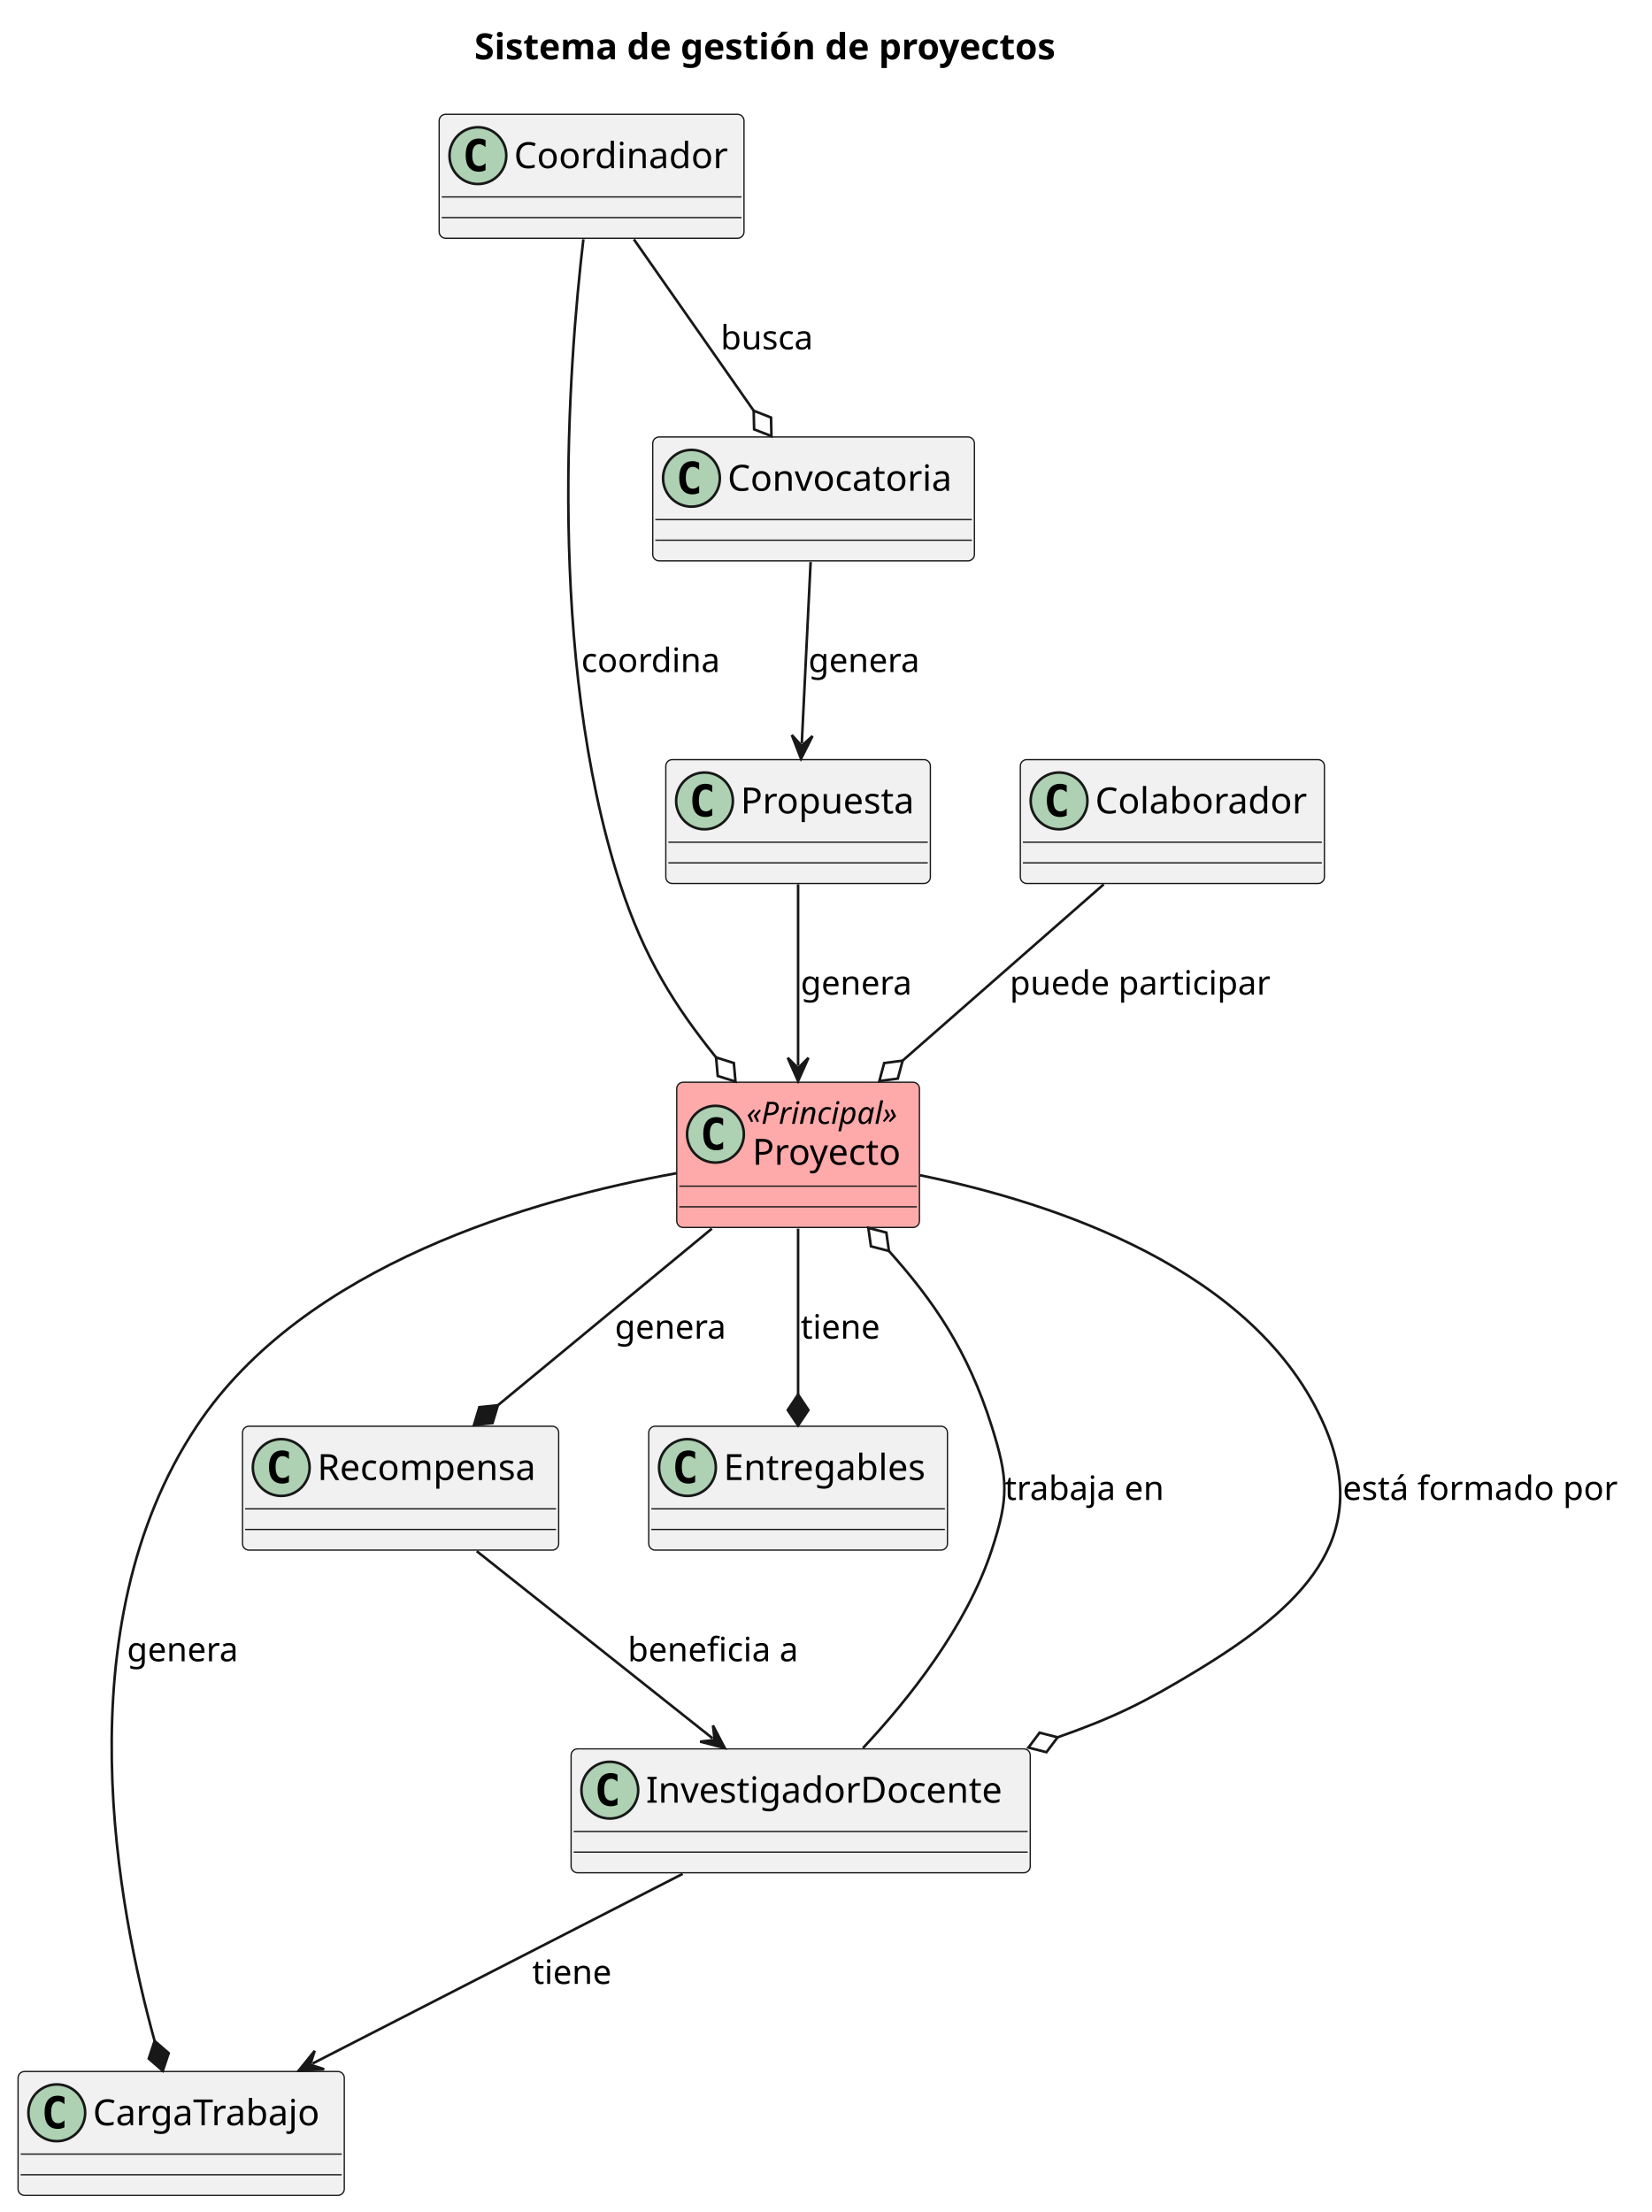
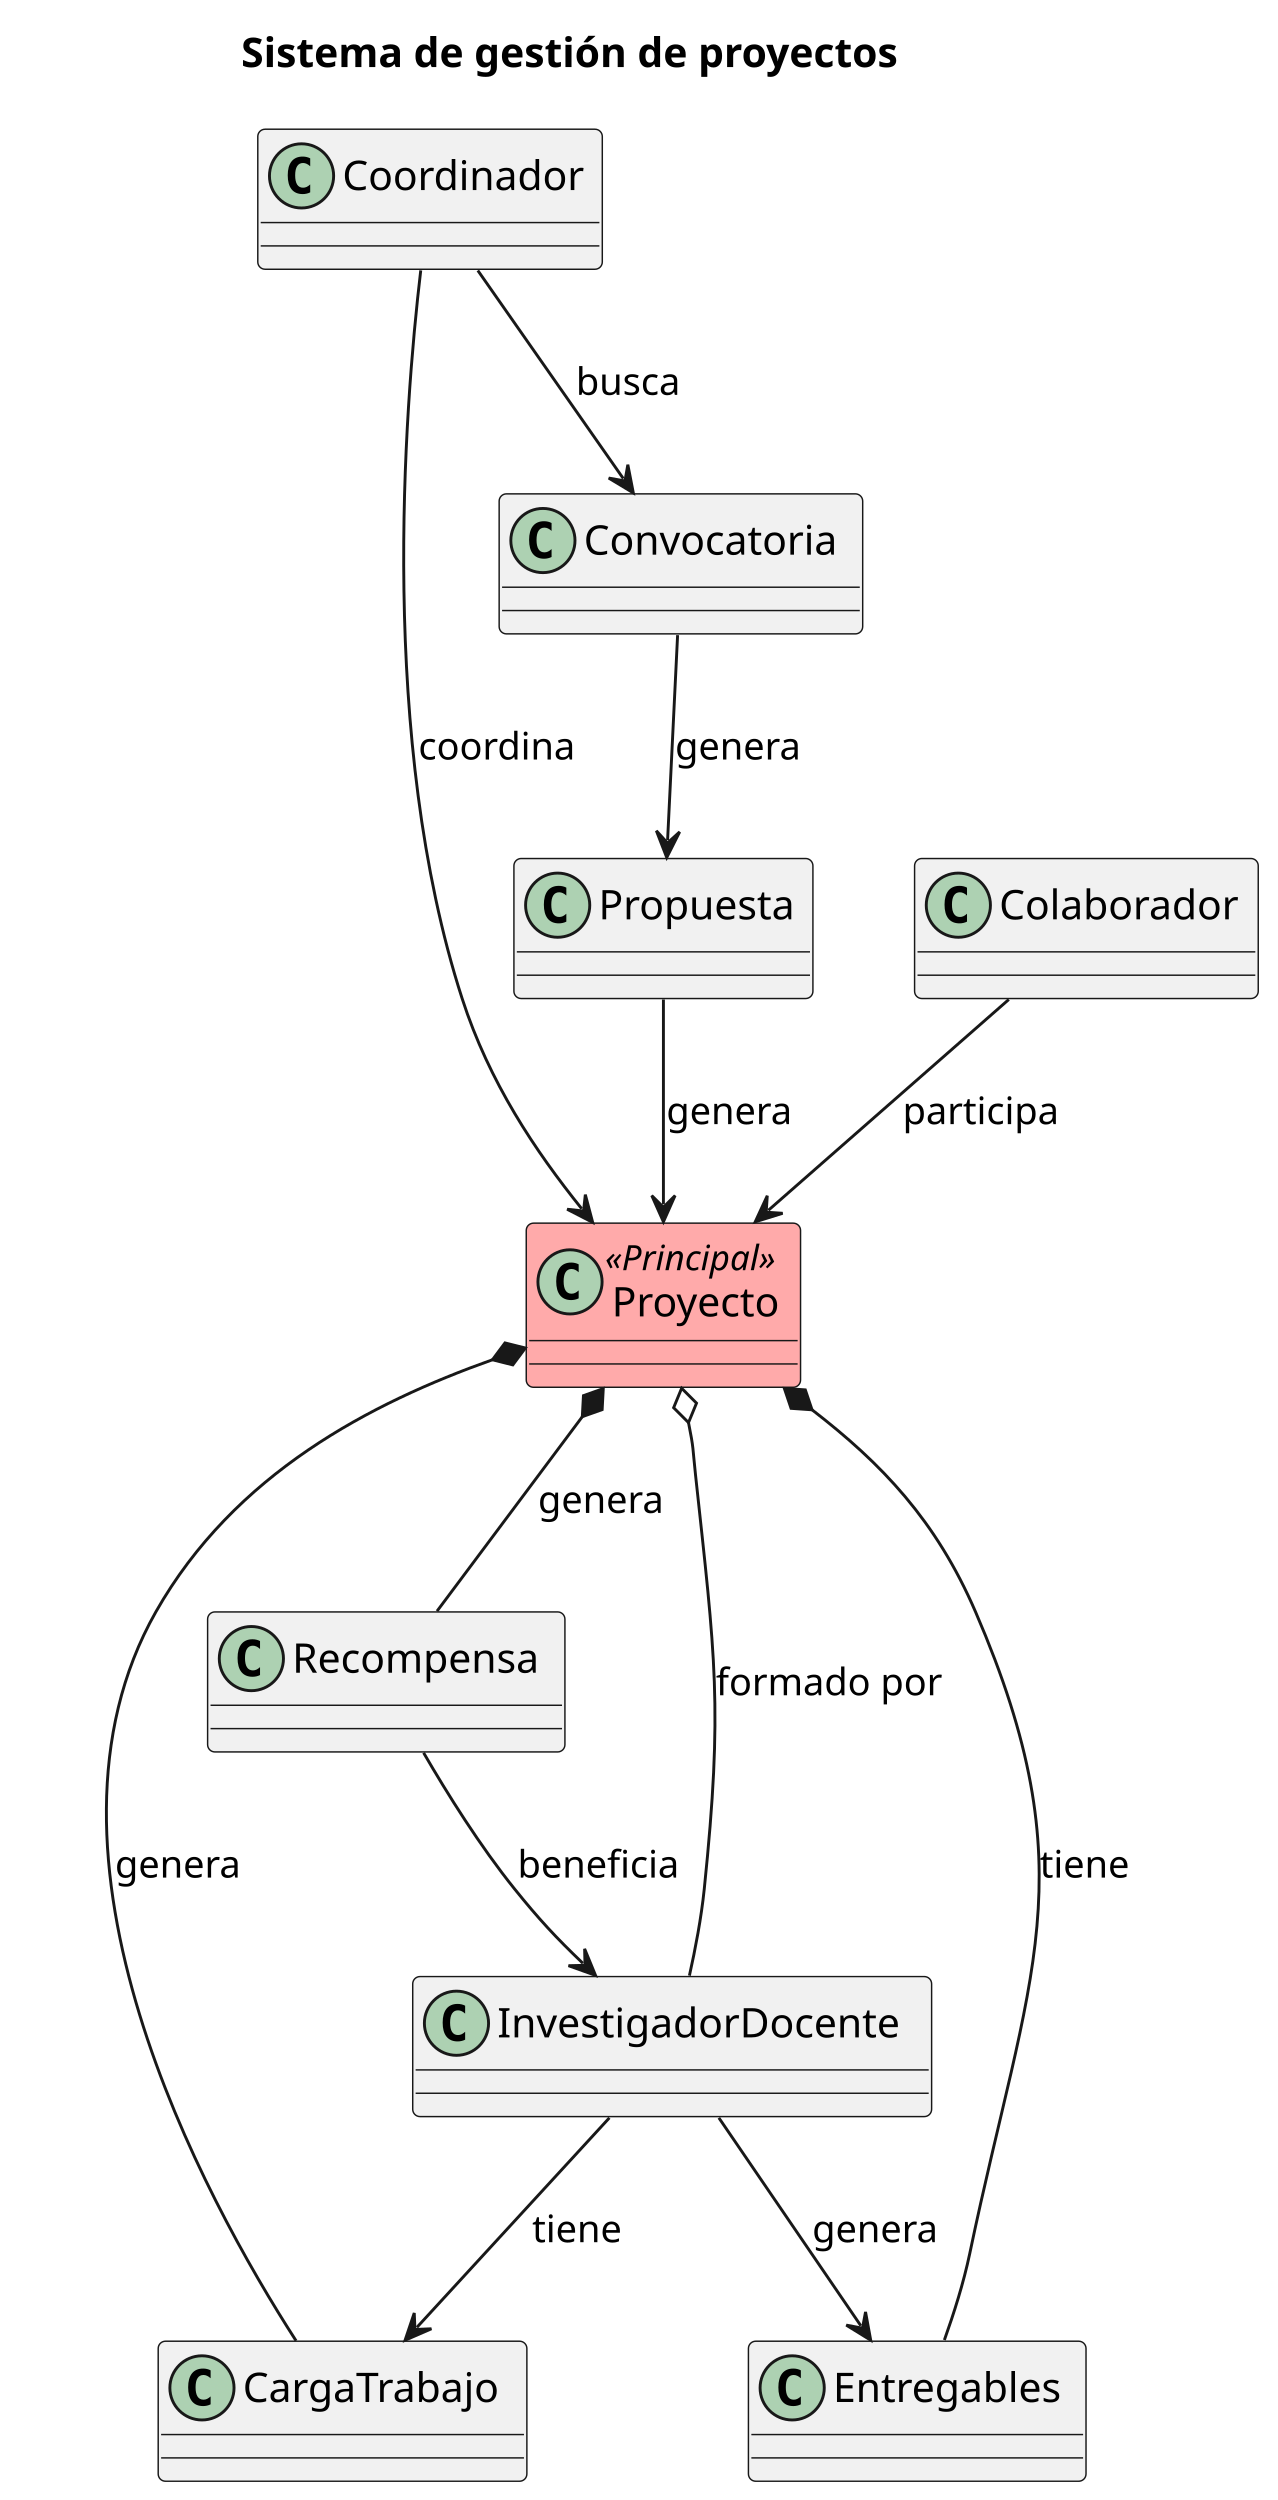
- <svg xmlns="http://www.w3.org/2000/svg" contentStyleType="text/css" data-diagram-type="CLASS" height="857px" preserveAspectRatio="none" style="width:640px;height:857px;background:#FFFFFF;" version="1.1" viewBox="0 0 640 857" width="640px" zoomAndPan="magnify">
+ <svg xmlns="http://www.w3.org/2000/svg" contentStyleType="text/css" data-diagram-type="CLASS" height="857px" preserveAspectRatio="none" style="width:438px;height:857px;background:#FFFFFF;" version="1.1" viewBox="0 0 438 857" width="438px" zoomAndPan="magnify">
  <defs />
  <g>
    <g class="title" data-source-line="1">
-       <text fill="#000000" font-family="sans-serif" font-size="14" font-weight="bold" lengthAdjust="spacing" textLength="259" x="183.775" y="22.995">Sistema de gestión de proyectos</text>
+       <text fill="#000000" font-family="sans-serif" font-size="14" font-weight="bold" lengthAdjust="spacing" textLength="259" x="82.662" y="22.995">Sistema de gestión de proyectos</text>
    </g>
-     <g class="entity" data-entity="Proyecto" data-source-line="4" data-uid="ent0002" id="entity_Proyecto">
-       <rect fill="#FFAAAA" height="56.266" rx="2.5" ry="2.5" style="stroke:#181818;stroke-width:0.5;" width="94.029" x="262.18" y="419.297" />
-       <ellipse cx="277.18" cy="439.43" fill="#ADD1B2" rx="11" ry="11" style="stroke:#181818;stroke-width:1;" />
-       <path d="M280.149,445.07 Q279.571,445.367 278.93,445.508 Q278.289,445.664 277.586,445.664 Q275.086,445.664 273.758,444.023 Q272.446,442.367 272.446,439.242 Q272.446,436.117 273.758,434.461 Q275.086,432.805 277.586,432.805 Q278.289,432.805 278.93,432.961 Q279.586,433.117 280.149,433.414 L280.149,436.133 Q279.524,435.555 278.93,435.289 Q278.336,435.008 277.711,435.008 Q276.368,435.008 275.68,436.086 Q274.993,437.148 274.993,439.242 Q274.993,441.336 275.68,442.414 Q276.368,443.477 277.711,443.477 Q278.336,443.477 278.93,443.211 Q279.524,442.93 280.149,442.352 L280.149,445.07 Z " fill="#000000" />
-       <text fill="#000000" font-family="sans-serif" font-size="12" font-style="italic" lengthAdjust="spacing" textLength="66.029" x="289.18" y="435.435">«Principal»</text>
-       <text fill="#000000" font-family="sans-serif" font-size="14" lengthAdjust="spacing" textLength="61.414" x="291.488" y="451.261">Proyecto</text>
-       <line style="stroke:#181818;stroke-width:0.5;" x1="263.18" x2="355.209" y1="459.562" y2="459.562" />
-       <line style="stroke:#181818;stroke-width:0.5;" x1="263.18" x2="355.209" y1="467.562" y2="467.562" />
+     <g class="entity" data-entity="Proyecto" data-source-line="3" data-uid="ent0002" id="entity_Proyecto">
+       <rect fill="#FFAAAA" height="56.266" rx="2.5" ry="2.5" style="stroke:#181818;stroke-width:0.5;" width="94.029" x="180.4" y="419.297" />
+       <ellipse cx="195.4" cy="439.43" fill="#ADD1B2" rx="11" ry="11" style="stroke:#181818;stroke-width:1;" />
+       <path d="M198.369,445.07 Q197.791,445.367 197.15,445.508 Q196.509,445.664 195.806,445.664 Q193.306,445.664 191.978,444.023 Q190.666,442.367 190.666,439.242 Q190.666,436.117 191.978,434.461 Q193.306,432.805 195.806,432.805 Q196.509,432.805 197.15,432.961 Q197.806,433.117 198.369,433.414 L198.369,436.133 Q197.744,435.555 197.15,435.289 Q196.556,435.008 195.931,435.008 Q194.588,435.008 193.9,436.086 Q193.213,437.148 193.213,439.242 Q193.213,441.336 193.9,442.414 Q194.588,443.477 195.931,443.477 Q196.556,443.477 197.15,443.211 Q197.744,442.93 198.369,442.352 L198.369,445.07 Z " fill="#000000" />
+       <text fill="#000000" font-family="sans-serif" font-size="12" font-style="italic" lengthAdjust="spacing" textLength="66.029" x="207.4" y="435.435">«Principal»</text>
+       <text fill="#000000" font-family="sans-serif" font-size="14" lengthAdjust="spacing" textLength="61.414" x="209.708" y="451.261">Proyecto</text>
+       <line style="stroke:#181818;stroke-width:0.5;" x1="181.4" x2="273.429" y1="459.562" y2="459.562" />
+       <line style="stroke:#181818;stroke-width:0.5;" x1="181.4" x2="273.429" y1="467.562" y2="467.562" />
    </g>
-     <g class="entity" data-entity="Convocatoria" data-source-line="8" data-uid="ent0003" id="entity_Convocatoria">
-       <rect fill="#F1F1F1" height="48" rx="2.5" ry="2.5" style="stroke:#181818;stroke-width:0.5;" width="124.62" x="252.88" y="169.297" />
-       <ellipse cx="267.88" cy="185.297" fill="#ADD1B2" rx="11" ry="11" style="stroke:#181818;stroke-width:1;" />
-       <path d="M270.849,190.938 Q270.271,191.234 269.63,191.375 Q268.989,191.531 268.286,191.531 Q265.786,191.531 264.458,189.891 Q263.146,188.234 263.146,185.109 Q263.146,181.984 264.458,180.328 Q265.786,178.672 268.286,178.672 Q268.989,178.672 269.63,178.828 Q270.286,178.984 270.849,179.281 L270.849,182 Q270.224,181.422 269.63,181.156 Q269.036,180.875 268.411,180.875 Q267.067,180.875 266.38,181.953 Q265.692,183.016 265.692,185.109 Q265.692,187.203 266.38,188.281 Q267.067,189.344 268.411,189.344 Q269.036,189.344 269.63,189.078 Q270.224,188.797 270.849,188.219 L270.849,190.938 Z " fill="#000000" />
-       <text fill="#000000" font-family="sans-serif" font-size="14" lengthAdjust="spacing" textLength="92.62" x="281.88" y="190.144">Convocatoria</text>
-       <line style="stroke:#181818;stroke-width:0.5;" x1="253.88" x2="376.5" y1="201.297" y2="201.297" />
-       <line style="stroke:#181818;stroke-width:0.5;" x1="253.88" x2="376.5" y1="209.297" y2="209.297" />
+     <g class="entity" data-entity="Convocatoria" data-source-line="6" data-uid="ent0003" id="entity_Convocatoria">
+       <rect fill="#F1F1F1" height="48" rx="2.5" ry="2.5" style="stroke:#181818;stroke-width:0.5;" width="124.62" x="171.11" y="169.297" />
+       <ellipse cx="186.11" cy="185.297" fill="#ADD1B2" rx="11" ry="11" style="stroke:#181818;stroke-width:1;" />
+       <path d="M189.079,190.938 Q188.501,191.234 187.86,191.375 Q187.219,191.531 186.516,191.531 Q184.016,191.531 182.688,189.891 Q181.376,188.234 181.376,185.109 Q181.376,181.984 182.688,180.328 Q184.016,178.672 186.516,178.672 Q187.219,178.672 187.86,178.828 Q188.516,178.984 189.079,179.281 L189.079,182 Q188.454,181.422 187.86,181.156 Q187.266,180.875 186.641,180.875 Q185.298,180.875 184.61,181.953 Q183.923,183.016 183.923,185.109 Q183.923,187.203 184.61,188.281 Q185.298,189.344 186.641,189.344 Q187.266,189.344 187.86,189.078 Q188.454,188.797 189.079,188.219 L189.079,190.938 Z " fill="#000000" />
+       <text fill="#000000" font-family="sans-serif" font-size="14" lengthAdjust="spacing" textLength="92.62" x="200.11" y="190.144">Convocatoria</text>
+       <line style="stroke:#181818;stroke-width:0.5;" x1="172.11" x2="294.73" y1="201.297" y2="201.297" />
+       <line style="stroke:#181818;stroke-width:0.5;" x1="172.11" x2="294.73" y1="209.297" y2="209.297" />
    </g>
-     <g class="entity" data-entity="Propuesta" data-source-line="12" data-uid="ent0004" id="entity_Propuesta">
-       <rect fill="#F1F1F1" height="48" rx="2.5" ry="2.5" style="stroke:#181818;stroke-width:0.5;" width="102.499" x="257.94" y="294.297" />
-       <ellipse cx="272.94" cy="310.297" fill="#ADD1B2" rx="11" ry="11" style="stroke:#181818;stroke-width:1;" />
-       <path d="M275.909,315.938 Q275.331,316.234 274.69,316.375 Q274.049,316.531 273.346,316.531 Q270.846,316.531 269.518,314.891 Q268.206,313.234 268.206,310.109 Q268.206,306.984 269.518,305.328 Q270.846,303.672 273.346,303.672 Q274.049,303.672 274.69,303.828 Q275.346,303.984 275.909,304.281 L275.909,307 Q275.284,306.422 274.69,306.156 Q274.096,305.875 273.471,305.875 Q272.127,305.875 271.44,306.953 Q270.752,308.016 270.752,310.109 Q270.752,312.203 271.44,313.281 Q272.127,314.344 273.471,314.344 Q274.096,314.344 274.69,314.078 Q275.284,313.797 275.909,313.219 L275.909,315.938 Z " fill="#000000" />
-       <text fill="#000000" font-family="sans-serif" font-size="14" lengthAdjust="spacing" textLength="70.499" x="286.94" y="315.144">Propuesta</text>
-       <line style="stroke:#181818;stroke-width:0.5;" x1="258.94" x2="359.439" y1="326.297" y2="326.297" />
-       <line style="stroke:#181818;stroke-width:0.5;" x1="258.94" x2="359.439" y1="334.297" y2="334.297" />
+     <g class="entity" data-entity="Propuesta" data-source-line="9" data-uid="ent0004" id="entity_Propuesta">
+       <rect fill="#F1F1F1" height="48" rx="2.5" ry="2.5" style="stroke:#181818;stroke-width:0.5;" width="102.499" x="176.17" y="294.297" />
+       <ellipse cx="191.17" cy="310.297" fill="#ADD1B2" rx="11" ry="11" style="stroke:#181818;stroke-width:1;" />
+       <path d="M194.139,315.938 Q193.561,316.234 192.92,316.375 Q192.279,316.531 191.576,316.531 Q189.076,316.531 187.748,314.891 Q186.436,313.234 186.436,310.109 Q186.436,306.984 187.748,305.328 Q189.076,303.672 191.576,303.672 Q192.279,303.672 192.92,303.828 Q193.576,303.984 194.139,304.281 L194.139,307 Q193.514,306.422 192.92,306.156 Q192.326,305.875 191.701,305.875 Q190.357,305.875 189.67,306.953 Q188.982,308.016 188.982,310.109 Q188.982,312.203 189.67,313.281 Q190.357,314.344 191.701,314.344 Q192.326,314.344 192.92,314.078 Q193.514,313.797 194.139,313.219 L194.139,315.938 Z " fill="#000000" />
+       <text fill="#000000" font-family="sans-serif" font-size="14" lengthAdjust="spacing" textLength="70.499" x="205.17" y="315.144">Propuesta</text>
+       <line style="stroke:#181818;stroke-width:0.5;" x1="177.17" x2="277.669" y1="326.297" y2="326.297" />
+       <line style="stroke:#181818;stroke-width:0.5;" x1="177.17" x2="277.669" y1="334.297" y2="334.297" />
    </g>
-     <g class="entity" data-entity="InvestigadorDocente" data-source-line="20" data-uid="ent0005" id="entity_InvestigadorDocente">
-       <rect fill="#F1F1F1" height="48" rx="2.5" ry="2.5" style="stroke:#181818;stroke-width:0.5;" width="177.879" x="221.25" y="677.567" />
-       <ellipse cx="236.25" cy="693.567" fill="#ADD1B2" rx="11" ry="11" style="stroke:#181818;stroke-width:1;" />
-       <path d="M239.219,699.207 Q238.641,699.504 238,699.645 Q237.359,699.801 236.656,699.801 Q234.156,699.801 232.828,698.161 Q231.516,696.504 231.516,693.379 Q231.516,690.254 232.828,688.598 Q234.156,686.942 236.656,686.942 Q237.359,686.942 238,687.098 Q238.656,687.254 239.219,687.551 L239.219,690.27 Q238.594,689.692 238,689.426 Q237.406,689.145 236.781,689.145 Q235.438,689.145 234.75,690.223 Q234.062,691.286 234.062,693.379 Q234.062,695.473 234.75,696.551 Q235.438,697.614 236.781,697.614 Q237.406,697.614 238,697.348 Q238.594,697.067 239.219,696.489 L239.219,699.207 Z " fill="#000000" />
-       <text fill="#000000" font-family="sans-serif" font-size="14" lengthAdjust="spacing" textLength="145.879" x="250.25" y="698.414">InvestigadorDocente</text>
-       <line style="stroke:#181818;stroke-width:0.5;" x1="222.25" x2="398.129" y1="709.567" y2="709.567" />
-       <line style="stroke:#181818;stroke-width:0.5;" x1="222.25" x2="398.129" y1="717.567" y2="717.567" />
+     <g class="entity" data-entity="InvestigadorDocente" data-source-line="12" data-uid="ent0005" id="entity_InvestigadorDocente">
+       <rect fill="#F1F1F1" height="48" rx="2.5" ry="2.5" style="stroke:#181818;stroke-width:0.5;" width="177.879" x="141.48" y="677.567" />
+       <ellipse cx="156.48" cy="693.567" fill="#ADD1B2" rx="11" ry="11" style="stroke:#181818;stroke-width:1;" />
+       <path d="M159.449,699.207 Q158.871,699.504 158.23,699.645 Q157.589,699.801 156.886,699.801 Q154.386,699.801 153.058,698.161 Q151.746,696.504 151.746,693.379 Q151.746,690.254 153.058,688.598 Q154.386,686.942 156.886,686.942 Q157.589,686.942 158.23,687.098 Q158.886,687.254 159.449,687.551 L159.449,690.27 Q158.824,689.692 158.23,689.426 Q157.636,689.145 157.011,689.145 Q155.667,689.145 154.98,690.223 Q154.292,691.286 154.292,693.379 Q154.292,695.473 154.98,696.551 Q155.667,697.614 157.011,697.614 Q157.636,697.614 158.23,697.348 Q158.824,697.067 159.449,696.489 L159.449,699.207 Z " fill="#000000" />
+       <text fill="#000000" font-family="sans-serif" font-size="14" lengthAdjust="spacing" textLength="145.879" x="170.48" y="698.414">InvestigadorDocente</text>
+       <line style="stroke:#181818;stroke-width:0.5;" x1="142.48" x2="318.359" y1="709.567" y2="709.567" />
+       <line style="stroke:#181818;stroke-width:0.5;" x1="142.48" x2="318.359" y1="717.567" y2="717.567" />
    </g>
-     <g class="entity" data-entity="Coordinador" data-source-line="24" data-uid="ent0006" id="entity_Coordinador">
-       <rect fill="#F1F1F1" height="48" rx="2.5" ry="2.5" style="stroke:#181818;stroke-width:0.5;" width="118.099" x="170.14" y="44.297" />
-       <ellipse cx="185.14" cy="60.297" fill="#ADD1B2" rx="11" ry="11" style="stroke:#181818;stroke-width:1;" />
-       <path d="M188.109,65.938 Q187.531,66.234 186.89,66.375 Q186.249,66.531 185.546,66.531 Q183.046,66.531 181.718,64.891 Q180.406,63.234 180.406,60.109 Q180.406,56.984 181.718,55.328 Q183.046,53.672 185.546,53.672 Q186.249,53.672 186.89,53.828 Q187.546,53.984 188.109,54.281 L188.109,57 Q187.484,56.422 186.89,56.156 Q186.296,55.875 185.671,55.875 Q184.327,55.875 183.64,56.953 Q182.952,58.016 182.952,60.109 Q182.952,62.203 183.64,63.281 Q184.327,64.344 185.671,64.344 Q186.296,64.344 186.89,64.078 Q187.484,63.797 188.109,63.219 L188.109,65.938 Z " fill="#000000" />
-       <text fill="#000000" font-family="sans-serif" font-size="14" lengthAdjust="spacing" textLength="86.099" x="199.14" y="65.144">Coordinador</text>
-       <line style="stroke:#181818;stroke-width:0.5;" x1="171.14" x2="287.239" y1="76.297" y2="76.297" />
-       <line style="stroke:#181818;stroke-width:0.5;" x1="171.14" x2="287.239" y1="84.297" y2="84.297" />
+     <g class="entity" data-entity="Coordinador" data-source-line="15" data-uid="ent0006" id="entity_Coordinador">
+       <rect fill="#F1F1F1" height="48" rx="2.5" ry="2.5" style="stroke:#181818;stroke-width:0.5;" width="118.099" x="88.37" y="44.297" />
+       <ellipse cx="103.37" cy="60.297" fill="#ADD1B2" rx="11" ry="11" style="stroke:#181818;stroke-width:1;" />
+       <path d="M106.339,65.938 Q105.761,66.234 105.12,66.375 Q104.479,66.531 103.776,66.531 Q101.276,66.531 99.948,64.891 Q98.636,63.234 98.636,60.109 Q98.636,56.984 99.948,55.328 Q101.276,53.672 103.776,53.672 Q104.479,53.672 105.12,53.828 Q105.776,53.984 106.339,54.281 L106.339,57 Q105.714,56.422 105.12,56.156 Q104.526,55.875 103.901,55.875 Q102.558,55.875 101.87,56.953 Q101.183,58.016 101.183,60.109 Q101.183,62.203 101.87,63.281 Q102.558,64.344 103.901,64.344 Q104.526,64.344 105.12,64.078 Q105.714,63.797 106.339,63.219 L106.339,65.938 Z " fill="#000000" />
+       <text fill="#000000" font-family="sans-serif" font-size="14" lengthAdjust="spacing" textLength="86.099" x="117.37" y="65.144">Coordinador</text>
+       <line style="stroke:#181818;stroke-width:0.5;" x1="89.37" x2="205.469" y1="76.297" y2="76.297" />
+       <line style="stroke:#181818;stroke-width:0.5;" x1="89.37" x2="205.469" y1="84.297" y2="84.297" />
    </g>
-     <g class="entity" data-entity="Colaborador" data-source-line="29" data-uid="ent0007" id="entity_Colaborador">
-       <rect fill="#F1F1F1" height="48" rx="2.5" ry="2.5" style="stroke:#181818;stroke-width:0.5;" width="117.805" x="395.29" y="294.297" />
-       <ellipse cx="410.29" cy="310.297" fill="#ADD1B2" rx="11" ry="11" style="stroke:#181818;stroke-width:1;" />
-       <path d="M413.259,315.938 Q412.681,316.234 412.04,316.375 Q411.399,316.531 410.696,316.531 Q408.196,316.531 406.868,314.891 Q405.556,313.234 405.556,310.109 Q405.556,306.984 406.868,305.328 Q408.196,303.672 410.696,303.672 Q411.399,303.672 412.04,303.828 Q412.696,303.984 413.259,304.281 L413.259,307 Q412.634,306.422 412.04,306.156 Q411.446,305.875 410.821,305.875 Q409.478,305.875 408.79,306.953 Q408.103,308.016 408.103,310.109 Q408.103,312.203 408.79,313.281 Q409.478,314.344 410.821,314.344 Q411.446,314.344 412.04,314.078 Q412.634,313.797 413.259,313.219 L413.259,315.938 Z " fill="#000000" />
-       <text fill="#000000" font-family="sans-serif" font-size="14" lengthAdjust="spacing" textLength="85.805" x="424.29" y="315.144">Colaborador</text>
-       <line style="stroke:#181818;stroke-width:0.5;" x1="396.29" x2="512.095" y1="326.297" y2="326.297" />
-       <line style="stroke:#181818;stroke-width:0.5;" x1="396.29" x2="512.095" y1="334.297" y2="334.297" />
+     <g class="entity" data-entity="Colaborador" data-source-line="18" data-uid="ent0007" id="entity_Colaborador">
+       <rect fill="#F1F1F1" height="48" rx="2.5" ry="2.5" style="stroke:#181818;stroke-width:0.5;" width="117.805" x="313.52" y="294.297" />
+       <ellipse cx="328.52" cy="310.297" fill="#ADD1B2" rx="11" ry="11" style="stroke:#181818;stroke-width:1;" />
+       <path d="M331.489,315.938 Q330.911,316.234 330.27,316.375 Q329.629,316.531 328.926,316.531 Q326.426,316.531 325.098,314.891 Q323.786,313.234 323.786,310.109 Q323.786,306.984 325.098,305.328 Q326.426,303.672 328.926,303.672 Q329.629,303.672 330.27,303.828 Q330.926,303.984 331.489,304.281 L331.489,307 Q330.864,306.422 330.27,306.156 Q329.676,305.875 329.051,305.875 Q327.707,305.875 327.02,306.953 Q326.332,308.016 326.332,310.109 Q326.332,312.203 327.02,313.281 Q327.707,314.344 329.051,314.344 Q329.676,314.344 330.27,314.078 Q330.864,313.797 331.489,313.219 L331.489,315.938 Z " fill="#000000" />
+       <text fill="#000000" font-family="sans-serif" font-size="14" lengthAdjust="spacing" textLength="85.805" x="342.52" y="315.144">Colaborador</text>
+       <line style="stroke:#181818;stroke-width:0.5;" x1="314.52" x2="430.325" y1="326.297" y2="326.297" />
+       <line style="stroke:#181818;stroke-width:0.5;" x1="314.52" x2="430.325" y1="334.297" y2="334.297" />
    </g>
-     <g class="entity" data-entity="CargaTrabajo" data-source-line="38" data-uid="ent0008" id="entity_CargaTrabajo">
-       <rect fill="#F1F1F1" height="48" rx="2.5" ry="2.5" style="stroke:#181818;stroke-width:0.5;" width="126.384" x="7" y="802.567" />
-       <ellipse cx="22" cy="818.567" fill="#ADD1B2" rx="11" ry="11" style="stroke:#181818;stroke-width:1;" />
-       <path d="M24.969,824.207 Q24.391,824.504 23.75,824.645 Q23.109,824.801 22.406,824.801 Q19.906,824.801 18.578,823.161 Q17.266,821.504 17.266,818.379 Q17.266,815.254 18.578,813.598 Q19.906,811.942 22.406,811.942 Q23.109,811.942 23.75,812.098 Q24.406,812.254 24.969,812.551 L24.969,815.27 Q24.344,814.692 23.75,814.426 Q23.156,814.145 22.531,814.145 Q21.188,814.145 20.5,815.223 Q19.812,816.286 19.812,818.379 Q19.812,820.473 20.5,821.551 Q21.188,822.614 22.531,822.614 Q23.156,822.614 23.75,822.348 Q24.344,822.067 24.969,821.489 L24.969,824.207 Z " fill="#000000" />
-       <text fill="#000000" font-family="sans-serif" font-size="14" lengthAdjust="spacing" textLength="94.384" x="36" y="823.414">CargaTrabajo</text>
-       <line style="stroke:#181818;stroke-width:0.5;" x1="8" x2="132.384" y1="834.567" y2="834.567" />
-       <line style="stroke:#181818;stroke-width:0.5;" x1="8" x2="132.384" y1="842.567" y2="842.567" />
+     <g class="entity" data-entity="CargaTrabajo" data-source-line="21" data-uid="ent0008" id="entity_CargaTrabajo">
+       <rect fill="#F1F1F1" height="48" rx="2.5" ry="2.5" style="stroke:#181818;stroke-width:0.5;" width="126.384" x="54.23" y="802.567" />
+       <ellipse cx="69.23" cy="818.567" fill="#ADD1B2" rx="11" ry="11" style="stroke:#181818;stroke-width:1;" />
+       <path d="M72.199,824.207 Q71.621,824.504 70.98,824.645 Q70.339,824.801 69.636,824.801 Q67.136,824.801 65.808,823.161 Q64.496,821.504 64.496,818.379 Q64.496,815.254 65.808,813.598 Q67.136,811.942 69.636,811.942 Q70.339,811.942 70.98,812.098 Q71.636,812.254 72.199,812.551 L72.199,815.27 Q71.574,814.692 70.98,814.426 Q70.386,814.145 69.761,814.145 Q68.418,814.145 67.73,815.223 Q67.043,816.286 67.043,818.379 Q67.043,820.473 67.73,821.551 Q68.418,822.614 69.761,822.614 Q70.386,822.614 70.98,822.348 Q71.574,822.067 72.199,821.489 L72.199,824.207 Z " fill="#000000" />
+       <text fill="#000000" font-family="sans-serif" font-size="14" lengthAdjust="spacing" textLength="94.384" x="83.23" y="823.414">CargaTrabajo</text>
+       <line style="stroke:#181818;stroke-width:0.5;" x1="55.23" x2="179.614" y1="834.567" y2="834.567" />
+       <line style="stroke:#181818;stroke-width:0.5;" x1="55.23" x2="179.614" y1="842.567" y2="842.567" />
    </g>
-     <g class="entity" data-entity="Entregables" data-source-line="42" data-uid="ent0009" id="entity_Entregables">
-       <rect fill="#F1F1F1" height="48" rx="2.5" ry="2.5" style="stroke:#181818;stroke-width:0.5;" width="115.727" x="251.33" y="552.567" />
-       <ellipse cx="266.33" cy="568.567" fill="#ADD1B2" rx="11" ry="11" style="stroke:#181818;stroke-width:1;" />
-       <path d="M269.299,574.207 Q268.721,574.504 268.08,574.645 Q267.439,574.801 266.736,574.801 Q264.236,574.801 262.908,573.161 Q261.596,571.504 261.596,568.379 Q261.596,565.254 262.908,563.598 Q264.236,561.942 266.736,561.942 Q267.439,561.942 268.08,562.098 Q268.736,562.254 269.299,562.551 L269.299,565.27 Q268.674,564.692 268.08,564.426 Q267.486,564.145 266.861,564.145 Q265.517,564.145 264.83,565.223 Q264.142,566.286 264.142,568.379 Q264.142,570.473 264.83,571.551 Q265.517,572.614 266.861,572.614 Q267.486,572.614 268.08,572.348 Q268.674,572.067 269.299,571.489 L269.299,574.207 Z " fill="#000000" />
-       <text fill="#000000" font-family="sans-serif" font-size="14" lengthAdjust="spacing" textLength="83.727" x="280.33" y="573.414">Entregables</text>
-       <line style="stroke:#181818;stroke-width:0.5;" x1="252.33" x2="366.057" y1="584.567" y2="584.567" />
-       <line style="stroke:#181818;stroke-width:0.5;" x1="252.33" x2="366.057" y1="592.567" y2="592.567" />
+     <g class="entity" data-entity="Entregables" data-source-line="24" data-uid="ent0009" id="entity_Entregables">
+       <rect fill="#F1F1F1" height="48" rx="2.5" ry="2.5" style="stroke:#181818;stroke-width:0.5;" width="115.727" x="256.56" y="802.567" />
+       <ellipse cx="271.56" cy="818.567" fill="#ADD1B2" rx="11" ry="11" style="stroke:#181818;stroke-width:1;" />
+       <path d="M274.529,824.207 Q273.951,824.504 273.31,824.645 Q272.669,824.801 271.966,824.801 Q269.466,824.801 268.138,823.161 Q266.826,821.504 266.826,818.379 Q266.826,815.254 268.138,813.598 Q269.466,811.942 271.966,811.942 Q272.669,811.942 273.31,812.098 Q273.966,812.254 274.529,812.551 L274.529,815.27 Q273.904,814.692 273.31,814.426 Q272.716,814.145 272.091,814.145 Q270.748,814.145 270.06,815.223 Q269.373,816.286 269.373,818.379 Q269.373,820.473 270.06,821.551 Q270.748,822.614 272.091,822.614 Q272.716,822.614 273.31,822.348 Q273.904,822.067 274.529,821.489 L274.529,824.207 Z " fill="#000000" />
+       <text fill="#000000" font-family="sans-serif" font-size="14" lengthAdjust="spacing" textLength="83.727" x="285.56" y="823.414">Entregables</text>
+       <line style="stroke:#181818;stroke-width:0.5;" x1="257.56" x2="371.287" y1="834.567" y2="834.567" />
+       <line style="stroke:#181818;stroke-width:0.5;" x1="257.56" x2="371.287" y1="842.567" y2="842.567" />
    </g>
-     <g class="entity" data-entity="Recompensa" data-source-line="46" data-uid="ent0010" id="entity_Recompensa">
-       <rect fill="#F1F1F1" height="48" rx="2.5" ry="2.5" style="stroke:#181818;stroke-width:0.5;" width="122.487" x="93.95" y="552.567" />
-       <ellipse cx="108.95" cy="568.567" fill="#ADD1B2" rx="11" ry="11" style="stroke:#181818;stroke-width:1;" />
-       <path d="M111.919,574.207 Q111.341,574.504 110.7,574.645 Q110.059,574.801 109.356,574.801 Q106.856,574.801 105.528,573.161 Q104.216,571.504 104.216,568.379 Q104.216,565.254 105.528,563.598 Q106.856,561.942 109.356,561.942 Q110.059,561.942 110.7,562.098 Q111.356,562.254 111.919,562.551 L111.919,565.27 Q111.294,564.692 110.7,564.426 Q110.106,564.145 109.481,564.145 Q108.138,564.145 107.45,565.223 Q106.763,566.286 106.763,568.379 Q106.763,570.473 107.45,571.551 Q108.138,572.614 109.481,572.614 Q110.106,572.614 110.7,572.348 Q111.294,572.067 111.919,571.489 L111.919,574.207 Z " fill="#000000" />
-       <text fill="#000000" font-family="sans-serif" font-size="14" lengthAdjust="spacing" textLength="90.487" x="122.95" y="573.414">Recompensa</text>
-       <line style="stroke:#181818;stroke-width:0.5;" x1="94.95" x2="215.437" y1="584.567" y2="584.567" />
-       <line style="stroke:#181818;stroke-width:0.5;" x1="94.95" x2="215.437" y1="592.567" y2="592.567" />
+     <g class="entity" data-entity="Recompensa" data-source-line="27" data-uid="ent0010" id="entity_Recompensa">
+       <rect fill="#F1F1F1" height="48" rx="2.5" ry="2.5" style="stroke:#181818;stroke-width:0.5;" width="122.487" x="71.17" y="552.567" />
+       <ellipse cx="86.17" cy="568.567" fill="#ADD1B2" rx="11" ry="11" style="stroke:#181818;stroke-width:1;" />
+       <path d="M89.139,574.207 Q88.561,574.504 87.92,574.645 Q87.279,574.801 86.576,574.801 Q84.076,574.801 82.748,573.161 Q81.436,571.504 81.436,568.379 Q81.436,565.254 82.748,563.598 Q84.076,561.942 86.576,561.942 Q87.279,561.942 87.92,562.098 Q88.576,562.254 89.139,562.551 L89.139,565.27 Q88.514,564.692 87.92,564.426 Q87.326,564.145 86.701,564.145 Q85.358,564.145 84.67,565.223 Q83.983,566.286 83.983,568.379 Q83.983,570.473 84.67,571.551 Q85.358,572.614 86.701,572.614 Q87.326,572.614 87.92,572.348 Q88.514,572.067 89.139,571.489 L89.139,574.207 Z " fill="#000000" />
+       <text fill="#000000" font-family="sans-serif" font-size="14" lengthAdjust="spacing" textLength="90.487" x="100.17" y="573.414">Recompensa</text>
+       <line style="stroke:#181818;stroke-width:0.5;" x1="72.17" x2="192.657" y1="584.567" y2="584.567" />
+       <line style="stroke:#181818;stroke-width:0.5;" x1="72.17" x2="192.657" y1="592.567" y2="592.567" />
    </g>
-     <g class="link" data-entity-1="Convocatoria" data-entity-2="Propuesta" data-source-line="52" data-uid="lnk11" id="link_Convocatoria_Propuesta">
-       <path codeLine="52" d="M314.05,217.727 C312.98,239.617 311.693,266.114 310.623,287.974" fill="none" id="Convocatoria-to-Propuesta" style="stroke:#181818;stroke-width:1;" />
-       <polygon fill="#181818" points="310.33,293.967,314.765,285.173,310.574,288.973,306.775,284.782,310.33,293.967" style="stroke:#181818;stroke-width:1;" />
-       <text fill="#000000" font-family="sans-serif" font-size="13" lengthAdjust="spacing" textLength="45.798" x="313.19" y="260.364">genera</text>
+     <g class="link" data-entity-1="Convocatoria" data-entity-2="Propuesta" data-source-line="31" data-uid="lnk11" id="link_Convocatoria_Propuesta">
+       <path codeLine="31" d="M232.28,217.727 C231.21,239.617 229.911,266.114 228.851,287.974" fill="none" id="Convocatoria-to-Propuesta" style="stroke:#181818;stroke-width:1;" />
+       <polygon fill="#181818" points="228.56,293.967,232.991,285.171,228.802,288.973,225.001,284.784,228.56,293.967" style="stroke:#181818;stroke-width:1;" />
+       <text fill="#000000" font-family="sans-serif" font-size="13" lengthAdjust="spacing" textLength="45.798" x="231.42" y="260.364">genera</text>
    </g>
-     <g class="link" data-entity-1="Propuesta" data-entity-2="Proyecto" data-source-line="53" data-uid="lnk12" id="link_Propuesta_Proyecto">
-       <path codeLine="53" d="M309.19,342.617 C309.19,364.127 309.19,390.067 309.19,412.837" fill="none" id="Propuesta-to-Proyecto" style="stroke:#181818;stroke-width:1;" />
-       <polygon fill="#181818" points="309.19,418.837,313.19,409.837,309.19,413.837,305.19,409.837,309.19,418.837" style="stroke:#181818;stroke-width:1;" />
-       <text fill="#000000" font-family="sans-serif" font-size="13" lengthAdjust="spacing" textLength="45.798" x="310.19" y="385.364">genera</text>
+     <g class="link" data-entity-1="Propuesta" data-entity-2="Proyecto" data-source-line="32" data-uid="lnk12" id="link_Propuesta_Proyecto">
+       <path codeLine="32" d="M227.42,342.617 C227.42,364.127 227.42,390.067 227.42,412.837" fill="none" id="Propuesta-to-Proyecto" style="stroke:#181818;stroke-width:1;" />
+       <polygon fill="#181818" points="227.42,418.837,231.42,409.837,227.42,413.837,223.42,409.837,227.42,418.837" style="stroke:#181818;stroke-width:1;" />
+       <text fill="#000000" font-family="sans-serif" font-size="13" lengthAdjust="spacing" textLength="45.798" x="228.42" y="385.364">genera</text>
    </g>
-     <g class="link" data-entity-1="Proyecto" data-entity-2="InvestigadorDocente" data-source-line="55" data-uid="lnk13" id="link_Proyecto_InvestigadorDocente">
-       <path codeLine="55" d="M356.46,455.337 C408.05,465.877 486.83,491.617 513.19,552.567 C532.13,596.357 504.02,622.877 463.19,647.567 C443.35,659.567 431.72,665.356 409.74,673.086" fill="none" id="Proyecto-to-InvestigadorDocente" style="stroke:#181818;stroke-width:1;" />
-       <polygon fill="none" points="398.42,677.067,405.407,678.85,409.74,673.086,402.753,671.303,398.42,677.067" style="stroke:#181818;stroke-width:1;" />
-       <text fill="#000000" font-family="sans-serif" font-size="13" lengthAdjust="spacing" textLength="112.36" x="520.19" y="581.134">está formado por</text>
+     <g class="link" data-entity-1="Proyecto" data-entity-2="InvestigadorDocente" data-source-line="35" data-uid="lnk13" id="link_Proyecto_InvestigadorDocente">
+       <path codeLine="35" d="M236.019,487.665 C237.889,497.035 237.37,495.827 238.42,505.567 C245.17,568.327 247.87,584.767 241.42,647.567 C240.41,657.387 238.38,668.067 236.33,677.247" fill="none" id="Proyecto-backto-InvestigadorDocente" style="stroke:#181818;stroke-width:1;" />
+       <polygon fill="none" points="233.67,475.897,230.922,482.564,236.019,487.665,238.767,480.998,233.67,475.897" style="stroke:#181818;stroke-width:1;" />
+       <text fill="#000000" font-family="sans-serif" font-size="13" lengthAdjust="spacing" textLength="80.393" x="245.42" y="581.134">formado por</text>
    </g>
-     <g class="link" data-entity-1="InvestigadorDocente" data-entity-2="Proyecto" data-source-line="68" data-uid="lnk21" id="link_InvestigadorDocente_Proyecto">
-       <path codeLine="68" d="M334.33,677.247 C351.95,658.437 374.38,630.307 384.19,600.567 C390.87,580.307 390.62,572.907 384.19,552.567 C374.93,523.247 361.853,504.227 344.393,484.677" fill="none" id="InvestigadorDocente-to-Proyecto" style="stroke:#181818;stroke-width:1;" />
-       <polygon fill="none" points="336.4,475.727,337.413,482.866,344.393,484.677,343.38,477.538,336.4,475.727" style="stroke:#181818;stroke-width:1;" />
-       <text fill="#000000" font-family="sans-serif" font-size="13" lengthAdjust="spacing" textLength="66.574" x="389.19" y="581.134">trabaja en</text>
+     <g class="link" data-entity-1="Proyecto" data-entity-2="Entregables" data-source-line="36" data-uid="lnk14" id="link_Proyecto_Entregables">
+       <path codeLine="36" d="M278.368,483.281 C302.328,501.781 320.86,521.157 334.42,552.567 C373.17,642.347 352.43,676.857 332.42,772.567 C330.35,782.457 326.99,793.057 323.73,802.167" fill="none" id="Proyecto-backto-Entregables" style="stroke:#181818;stroke-width:1;" />
+       <polygon fill="#181818" points="268.87,475.947,271.175,482.78,278.368,483.281,276.064,476.448,268.87,475.947" style="stroke:#181818;stroke-width:1;" />
+       <text fill="#000000" font-family="sans-serif" font-size="13" lengthAdjust="spacing" textLength="32.944" x="356.42" y="643.634">tiene</text>
    </g>
-     <g class="link" data-entity-1="Proyecto" data-entity-2="Entregables" data-source-line="56" data-uid="lnk14" id="link_Proyecto_Entregables">
-       <path codeLine="56" d="M309.19,476.017 C309.19,498.807 309.19,518.787 309.19,540.297" fill="none" id="Proyecto-to-Entregables" style="stroke:#181818;stroke-width:1;" />
-       <polygon fill="#181818" points="309.19,552.297,313.19,546.297,309.19,540.297,305.19,546.297,309.19,552.297" style="stroke:#181818;stroke-width:1;" />
-       <text fill="#000000" font-family="sans-serif" font-size="13" lengthAdjust="spacing" textLength="32.944" x="310.19" y="518.634">tiene</text>
+     <g class="link" data-entity-1="Proyecto" data-entity-2="CargaTrabajo" data-source-line="37" data-uid="lnk15" id="link_Proyecto_CargaTrabajo">
+       <path codeLine="37" d="M168.795,466.131 C127.135,480.961 80.33,505.097 53.42,552.567 C6,636.207 69.84,753.277 101.49,802.417" fill="none" id="Proyecto-backto-CargaTrabajo" style="stroke:#181818;stroke-width:1;" />
+       <polygon fill="#181818" points="180.1,462.107,173.106,460.351,168.795,466.131,175.789,467.887,180.1,462.107" style="stroke:#181818;stroke-width:1;" />
+       <text fill="#000000" font-family="sans-serif" font-size="13" lengthAdjust="spacing" textLength="45.798" x="39.42" y="643.634">genera</text>
    </g>
-     <g class="link" data-entity-1="Proyecto" data-entity-2="CargaTrabajo" data-source-line="57" data-uid="lnk15" id="link_Proyecto_CargaTrabajo">
-       <path codeLine="57" d="M262.08,454.547 C206.94,464.487 117.86,489.817 76.19,552.567 C24.13,630.957 46.013,740.348 59.893,790.728" fill="none" id="Proyecto-to-CargaTrabajo" style="stroke:#181818;stroke-width:1;" />
-       <polygon fill="#181818" points="63.08,802.297,65.343,795.45,59.893,790.728,57.63,797.575,63.08,802.297" style="stroke:#181818;stroke-width:1;" />
-       <text fill="#000000" font-family="sans-serif" font-size="13" lengthAdjust="spacing" textLength="45.798" x="49.19" y="643.634">genera</text>
+     <g class="link" data-entity-1="Proyecto" data-entity-2="Recompensa" data-source-line="38" data-uid="lnk16" id="link_Proyecto_Recompensa">
+       <path codeLine="38" d="M199.62,485.632 C182.6,508.421 165.88,530.787 149.81,552.297" fill="none" id="Proyecto-backto-Recompensa" style="stroke:#181818;stroke-width:1;" />
+       <polygon fill="#181818" points="206.8,476.017,200.005,478.431,199.62,485.632,206.415,483.218,206.8,476.017" style="stroke:#181818;stroke-width:1;" />
+       <text fill="#000000" font-family="sans-serif" font-size="13" lengthAdjust="spacing" textLength="45.798" x="184.42" y="518.634">genera</text>
    </g>
-     <g class="link" data-entity-1="Proyecto" data-entity-2="Recompensa" data-source-line="58" data-uid="lnk16" id="link_Proyecto_Recompensa">
-       <path codeLine="58" d="M275.78,476.017 C248.26,498.737 218.933,522.936 192.883,544.446" fill="none" id="Proyecto-to-Recompensa" style="stroke:#181818;stroke-width:1;" />
-       <polygon fill="#181818" points="183.63,552.087,190.804,551.351,192.883,544.446,185.71,545.182,183.63,552.087" style="stroke:#181818;stroke-width:1;" />
-       <text fill="#000000" font-family="sans-serif" font-size="13" lengthAdjust="spacing" textLength="45.798" x="238.19" y="518.634">genera</text>
+     <g class="link" data-entity-1="Coordinador" data-entity-2="Proyecto" data-source-line="41" data-uid="lnk17" id="link_Coordinador_Proyecto">
+       <path codeLine="41" d="M144.23,92.687 C138.56,140.807 129.81,253.837 158.42,342.297 C167.69,370.987 183.481,394.54 199.411,414.36" fill="none" id="Coordinador-to-Proyecto" style="stroke:#181818;stroke-width:1;" />
+       <polygon fill="#181818" points="203.17,419.037,200.65,409.516,200.038,415.14,194.414,414.528,203.17,419.037" style="stroke:#181818;stroke-width:1;" />
+       <text fill="#000000" font-family="sans-serif" font-size="13" lengthAdjust="spacing" textLength="56.469" x="143.42" y="260.364">coordina</text>
    </g>
-     <g class="link" data-entity-1="Coordinador" data-entity-2="Proyecto" data-source-line="60" data-uid="lnk17" id="link_Coordinador_Proyecto">
-       <path codeLine="60" d="M226.01,92.687 C220.34,140.807 211.59,253.837 240.19,342.297 C249.47,370.987 261.492,389.863 277.422,409.683" fill="none" id="Coordinador-to-Proyecto" style="stroke:#181818;stroke-width:1;" />
-       <polygon fill="none" points="284.94,419.037,284.299,411.854,277.422,409.683,278.063,416.866,284.94,419.037" style="stroke:#181818;stroke-width:1;" />
-       <text fill="#000000" font-family="sans-serif" font-size="13" lengthAdjust="spacing" textLength="56.469" x="225.19" y="260.364">coordina</text>
+     <g class="link" data-entity-1="Coordinador" data-entity-2="Convocatoria" data-source-line="42" data-uid="lnk18" id="link_Coordinador_Convocatoria">
+       <path codeLine="42" d="M163.8,92.727 C179.1,114.617 198.382,142.189 213.662,164.049" fill="none" id="Coordinador-to-Convocatoria" style="stroke:#181818;stroke-width:1;" />
+       <polygon fill="#181818" points="217.1,168.967,215.222,159.299,214.236,164.869,208.665,163.882,217.1,168.967" style="stroke:#181818;stroke-width:1;" />
+       <text fill="#000000" font-family="sans-serif" font-size="13" lengthAdjust="spacing" textLength="38.378" x="197.42" y="135.364">busca</text>
    </g>
-     <g class="link" data-entity-1="Coordinador" data-entity-2="Convocatoria" data-source-line="61" data-uid="lnk18" id="link_Coordinador_Convocatoria">
-       <path codeLine="61" d="M245.57,92.727 C260.87,114.617 276.715,137.271 291.995,159.131" fill="none" id="Coordinador-to-Convocatoria" style="stroke:#181818;stroke-width:1;" />
-       <polygon fill="none" points="298.87,168.967,298.711,161.757,291.995,159.131,292.154,166.341,298.87,168.967" style="stroke:#181818;stroke-width:1;" />
-       <text fill="#000000" font-family="sans-serif" font-size="13" lengthAdjust="spacing" textLength="38.378" x="279.19" y="135.364">busca</text>
+     <g class="link" data-entity-1="Colaborador" data-entity-2="Proyecto" data-source-line="45" data-uid="lnk19" id="link_Colaborador_Proyecto">
+       <path codeLine="45" d="M345.82,342.617 C321.3,364.127 289.372,392.111 263.401,414.881" fill="none" id="Colaborador-to-Proyecto" style="stroke:#181818;stroke-width:1;" />
+       <polygon fill="#181818" points="258.89,418.837,268.294,415.911,262.65,415.541,263.02,409.896,258.89,418.837" style="stroke:#181818;stroke-width:1;" />
+       <text fill="#000000" font-family="sans-serif" font-size="13" lengthAdjust="spacing" textLength="57.249" x="309.42" y="385.364">participa</text>
    </g>
-     <g class="link" data-entity-1="Colaborador" data-entity-2="Proyecto" data-source-line="65" data-uid="lnk19" id="link_Colaborador_Proyecto">
-       <path codeLine="65" d="M427.6,342.617 C403.07,364.127 375.651,388.154 349.691,410.924" fill="none" id="Colaborador-to-Proyecto" style="stroke:#181818;stroke-width:1;" />
-       <polygon fill="none" points="340.67,418.837,347.818,417.888,349.691,410.924,342.543,411.873,340.67,418.837" style="stroke:#181818;stroke-width:1;" />
-       <text fill="#000000" font-family="sans-serif" font-size="13" lengthAdjust="spacing" textLength="107.466" x="391.19" y="385.364">puede participar</text>
+     <g class="link" data-entity-1="InvestigadorDocente" data-entity-2="CargaTrabajo" data-source-line="48" data-uid="lnk20" id="link_InvestigadorDocente_CargaTrabajo">
+       <path codeLine="48" d="M208.9,725.987 C188.79,747.877 162.999,775.948 142.919,797.808" fill="none" id="InvestigadorDocente-to-CargaTrabajo" style="stroke:#181818;stroke-width:1;" />
+       <polygon fill="#181818" points="138.86,802.227,147.894,798.305,142.242,798.545,142.003,792.893,138.86,802.227" style="stroke:#181818;stroke-width:1;" />
+       <text fill="#000000" font-family="sans-serif" font-size="13" lengthAdjust="spacing" textLength="32.944" x="182.42" y="768.634">tiene</text>
    </g>
-     <g class="link" data-entity-1="InvestigadorDocente" data-entity-2="CargaTrabajo" data-source-line="67" data-uid="lnk20" id="link_InvestigadorDocente_CargaTrabajo">
-       <path codeLine="67" d="M264.48,725.987 C221.78,747.877 163.72,777.63 121.07,799.49" fill="none" id="InvestigadorDocente-to-CargaTrabajo" style="stroke:#181818;stroke-width:1;" />
-       <polygon fill="#181818" points="115.73,802.227,125.564,801.681,120.18,799.946,121.915,794.562,115.73,802.227" style="stroke:#181818;stroke-width:1;" />
-       <text fill="#000000" font-family="sans-serif" font-size="13" lengthAdjust="spacing" textLength="32.944" x="206.19" y="768.634">tiene</text>
+     <g class="link" data-entity-1="InvestigadorDocente" data-entity-2="Entregables" data-source-line="49" data-uid="lnk21" id="link_InvestigadorDocente_Entregables">
+       <path codeLine="49" d="M246.42,725.987 C261.36,747.877 280.166,775.412 295.096,797.272" fill="none" id="InvestigadorDocente-to-Entregables" style="stroke:#181818;stroke-width:1;" />
+       <polygon fill="#181818" points="298.48,802.227,296.707,792.539,295.66,798.098,290.101,797.051,298.48,802.227" style="stroke:#181818;stroke-width:1;" />
+       <text fill="#000000" font-family="sans-serif" font-size="13" lengthAdjust="spacing" textLength="45.798" x="278.42" y="768.634">genera</text>
    </g>
-     <g class="link" data-entity-1="Recompensa" data-entity-2="InvestigadorDocente" data-source-line="70" data-uid="lnk22" id="link_Recompensa_InvestigadorDocente">
-       <path codeLine="70" d="M184.71,600.987 C212.29,622.877 248.541,651.637 276.08,673.497" fill="none" id="Recompensa-to-InvestigadorDocente" style="stroke:#181818;stroke-width:1;" />
-       <polygon fill="#181818" points="280.78,677.227,276.218,668.499,276.864,674.118,271.244,674.764,280.78,677.227" style="stroke:#181818;stroke-width:1;" />
-       <text fill="#000000" font-family="sans-serif" font-size="13" lengthAdjust="spacing" textLength="71.5" x="243.19" y="643.634">beneficia a</text>
+     <g class="link" data-entity-1="Recompensa" data-entity-2="InvestigadorDocente" data-source-line="53" data-uid="lnk22" id="link_Recompensa_InvestigadorDocente">
+       <path codeLine="53" d="M145.21,600.857 C153.38,614.937 164.62,632.917 176.42,647.567 C184.74,657.897 190.562,664.182 199.812,673.021" fill="none" id="Recompensa-to-InvestigadorDocente" style="stroke:#181818;stroke-width:1;" />
+       <polygon fill="#181818" points="204.15,677.167,200.407,668.057,200.535,673.712,194.88,673.841,204.15,677.167" style="stroke:#181818;stroke-width:1;" />
+       <text fill="#000000" font-family="sans-serif" font-size="13" lengthAdjust="spacing" textLength="59.401" x="177.42" y="643.634">beneficia</text>
    </g>
  </g>
</svg>
